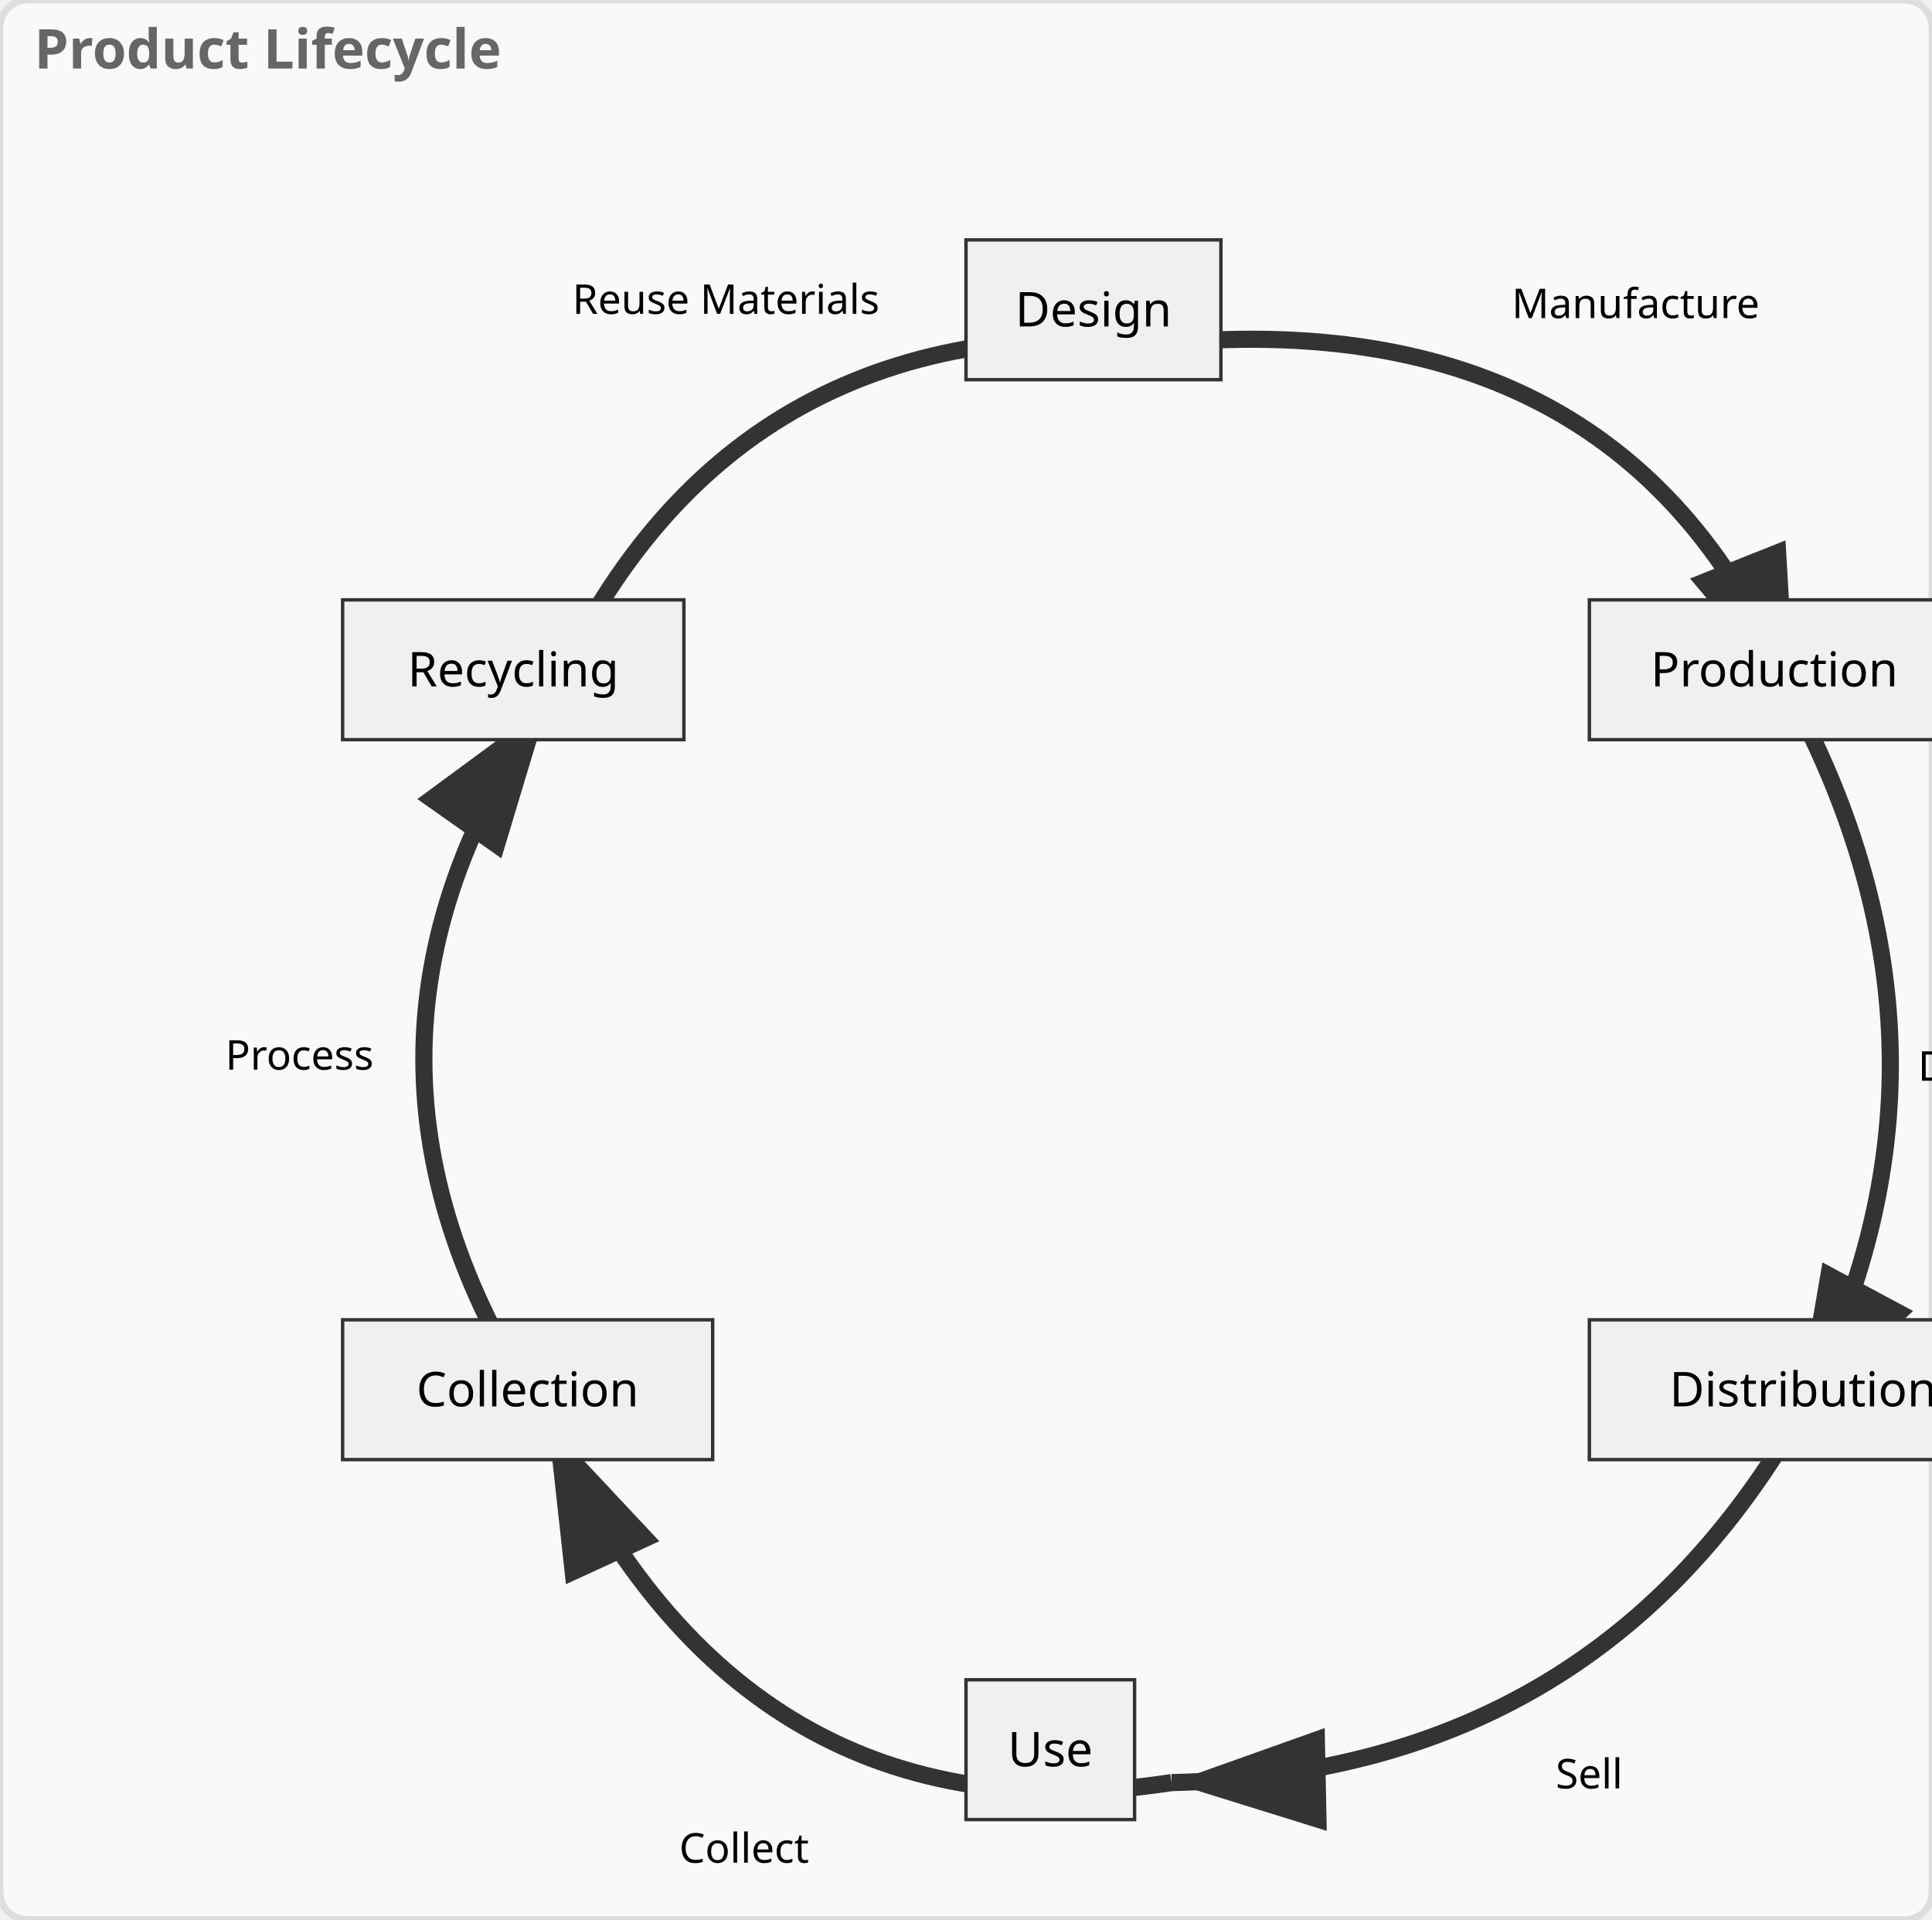
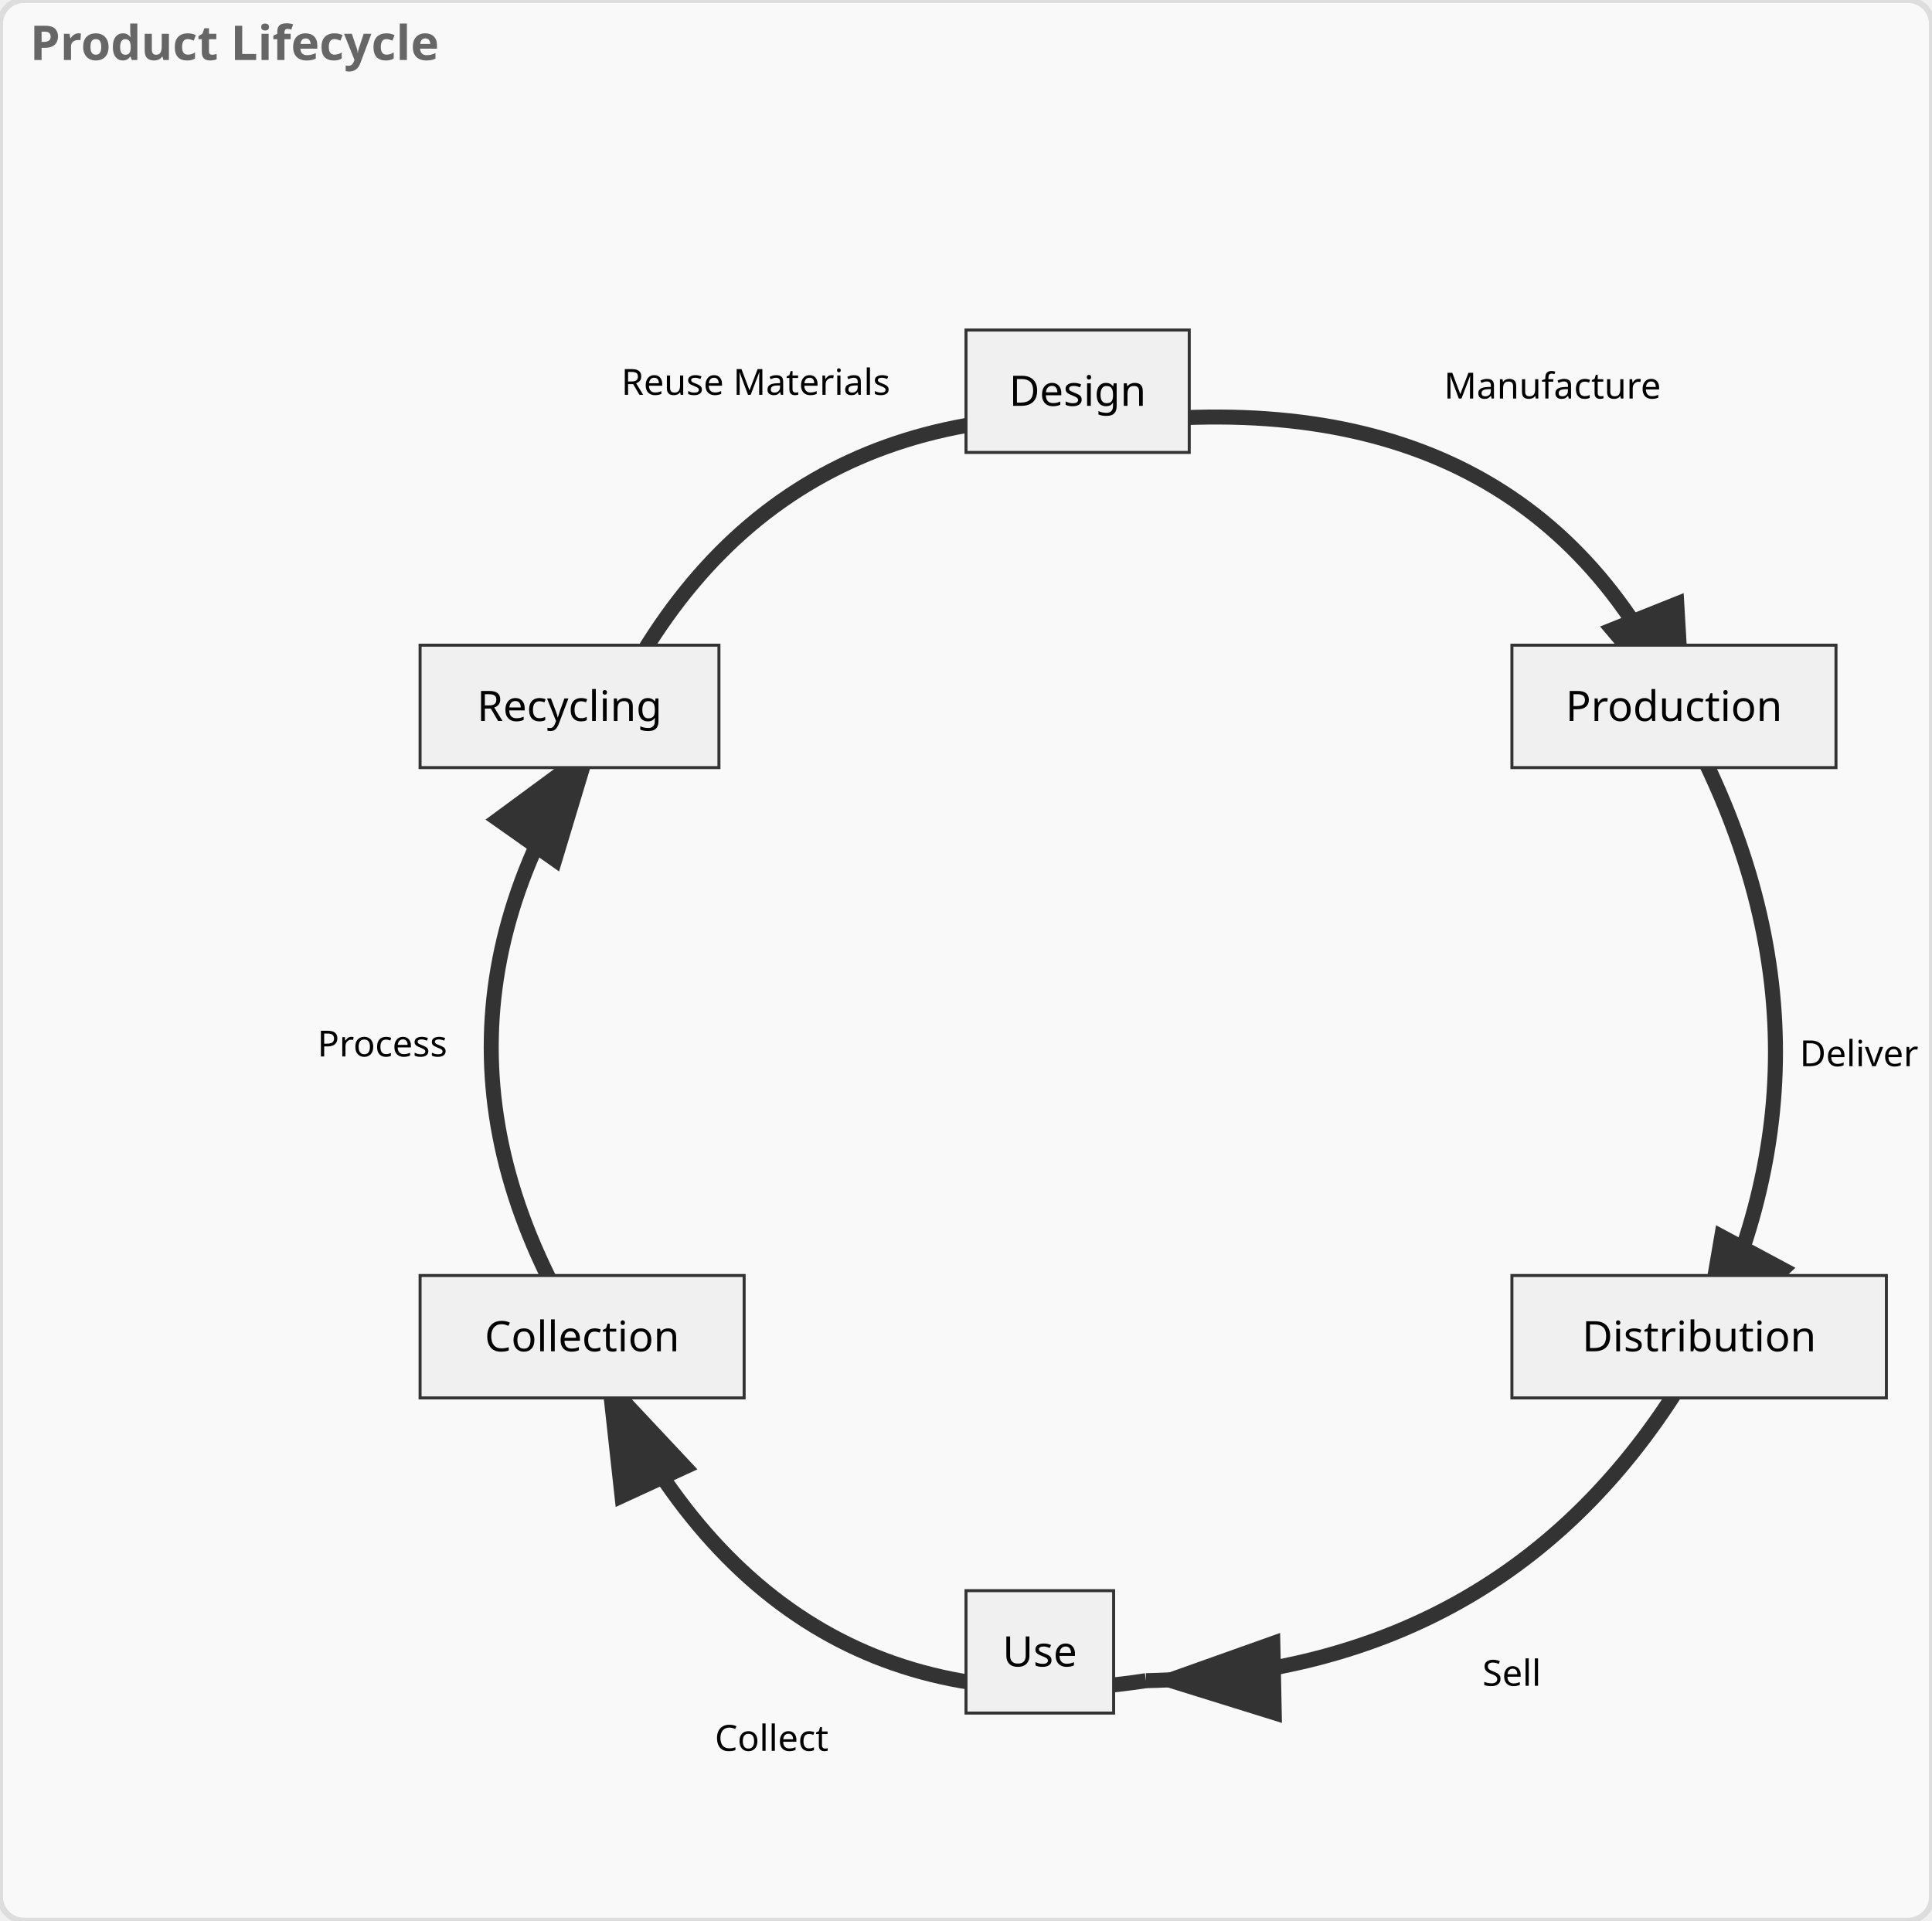
- <svg xmlns="http://www.w3.org/2000/svg" width="563.877" height="560.169" viewBox="0 0 563.877 560.169" role="img" aria-labelledby="diagram-title">
+ <svg xmlns="http://www.w3.org/2000/svg" width="643.877" height="640.169" viewBox="0 0 643.877 640.169" role="img" aria-labelledby="diagram-title">
  <defs>
    <style type="text/css">.runiq-node-text { font-family: sans-serif; font-size: 14px; }.runiq-edge-text { font-family: sans-serif; font-size: 12px; }.runiq-container-label { font-family: sans-serif; font-size: 16px; font-weight: bold; fill: #666; }</style>
    <pattern id="pedigree-half-fill" width="40" height="40" patternUnits="userSpaceOnUse">
      <rect x="0" y="0" width="20" height="40" fill="#000" />
      <rect x="20" y="0" width="20" height="40" fill="#fff" />
    </pattern>
  </defs>
  <g data-runiq-container="product-lifecycle">
-     <rect x="0" y="0" width="563.877" height="560.169" fill="#f9f9f9" stroke="#ddd" stroke-width="2" rx="8" />
+     <rect x="0" y="0" width="643.877" height="640.169" fill="#f9f9f9" stroke="#ddd" stroke-width="2" rx="8" />
    <text x="10" y="20" class="runiq-container-label">Product Lifecycle</text>
  </g>
  <g data-runiq-edge="design-production">
    <defs>
      <marker id="arrow-standard-design-production" markerWidth="10" markerHeight="10" refX="9" refY="3" orient="auto" markerUnits="strokeWidth">
        <polygon points="0,0 0,6 9,3" fill="#333" />
      </marker>
    </defs>
-     <path d="M 341.939 100 Q 477.391 88.665 523.877 205.042" fill="none" stroke="#333" stroke-width="5" marker-end="url(#arrow-standard-design-production)" />
-     <text x="477.391" y="88.665" text-anchor="middle" dominant-baseline="middle" class="runiq-edge-text">Manufacture</text>
+     <path d="M 381.939 140 Q 517.391 128.665 563.877 245.042" fill="none" stroke="#333" stroke-width="5" marker-end="url(#arrow-standard-design-production)" />
+     <text x="517.391" y="128.665" text-anchor="middle" dominant-baseline="middle" class="runiq-edge-text">Manufacture</text>
  </g>
  <g data-runiq-edge="production-distribution">
    <defs>
      <marker id="arrow-standard-production-distribution" markerWidth="10" markerHeight="10" refX="9" refY="3" orient="auto" markerUnits="strokeWidth">
        <polygon points="0,0 0,6 9,3" fill="#333" />
      </marker>
    </defs>
-     <path d="M 523.877 205.042 Q 579.558 311.199 523.877 415.127" fill="none" stroke="#333" stroke-width="5" marker-end="url(#arrow-standard-production-distribution)" />
-     <text x="579.558" y="311.199" text-anchor="middle" dominant-baseline="middle" class="runiq-edge-text">Deliver</text>
+     <path d="M 563.877 245.042 Q 619.558 351.199 563.877 455.127" fill="none" stroke="#333" stroke-width="5" marker-end="url(#arrow-standard-production-distribution)" />
+     <text x="619.558" y="351.199" text-anchor="middle" dominant-baseline="middle" class="runiq-edge-text">Deliver</text>
  </g>
  <g data-runiq-edge="distribution-use">
    <defs>
      <marker id="arrow-standard-distribution-use" markerWidth="10" markerHeight="10" refX="9" refY="3" orient="auto" markerUnits="strokeWidth">
        <polygon points="0,0 0,6 9,3" fill="#333" />
      </marker>
    </defs>
-     <path d="M 523.877 415.127 Q 463.82 517.707 341.939 520.169" fill="none" stroke="#333" stroke-width="5" marker-end="url(#arrow-standard-distribution-use)" />
-     <text x="463.82" y="517.707" text-anchor="middle" dominant-baseline="middle" class="runiq-edge-text">Sell</text>
+     <path d="M 563.877 455.127 Q 503.82 557.707 381.939 560.169" fill="none" stroke="#333" stroke-width="5" marker-end="url(#arrow-standard-distribution-use)" />
+     <text x="503.82" y="557.707" text-anchor="middle" dominant-baseline="middle" class="runiq-edge-text">Sell</text>
  </g>
  <g data-runiq-edge="use-collection">
    <defs>
      <marker id="arrow-standard-use-collection" markerWidth="10" markerHeight="10" refX="9" refY="3" orient="auto" markerUnits="strokeWidth">
        <polygon points="0,0 0,6 9,3" fill="#333" />
      </marker>
    </defs>
-     <path d="M 341.939 520.169 Q 217.169 539.383 160 415.127" fill="none" stroke="#333" stroke-width="5" marker-end="url(#arrow-standard-use-collection)" />
-     <text x="217.169" y="539.383" text-anchor="middle" dominant-baseline="middle" class="runiq-edge-text">Collect</text>
+     <path d="M 381.939 560.169 Q 257.169 579.383 200 455.127" fill="none" stroke="#333" stroke-width="5" marker-end="url(#arrow-standard-use-collection)" />
+     <text x="257.169" y="579.383" text-anchor="middle" dominant-baseline="middle" class="runiq-edge-text">Collect</text>
  </g>
  <g data-runiq-edge="collection-recycling">
    <defs>
      <marker id="arrow-standard-collection-recycling" markerWidth="10" markerHeight="10" refX="9" refY="3" orient="auto" markerUnits="strokeWidth">
        <polygon points="0,0 0,6 9,3" fill="#333" />
      </marker>
    </defs>
-     <path d="M 160 415.127 Q 87.421 307.96 160 205.042" fill="none" stroke="#333" stroke-width="5" marker-end="url(#arrow-standard-collection-recycling)" />
-     <text x="87.421" y="307.96" text-anchor="middle" dominant-baseline="middle" class="runiq-edge-text">Process</text>
+     <path d="M 200 455.127 Q 127.421 347.96 200 245.042" fill="none" stroke="#333" stroke-width="5" marker-end="url(#arrow-standard-collection-recycling)" />
+     <text x="127.421" y="347.96" text-anchor="middle" dominant-baseline="middle" class="runiq-edge-text">Process</text>
  </g>
  <g data-runiq-edge="recycling-design">
    <defs>
      <marker id="arrow-standard-recycling-design" markerWidth="10" markerHeight="10" refX="9" refY="3" orient="auto" markerUnits="strokeWidth">
        <polygon points="0,0 0,6 9,3" fill="#333" />
      </marker>
    </defs>
-     <path d="M 160 205.042 Q 211.883 87.424 341.939 100" fill="none" stroke="#333" stroke-width="5" marker-end="url(#arrow-standard-recycling-design)" />
-     <text x="211.883" y="87.424" text-anchor="middle" dominant-baseline="middle" class="runiq-edge-text">Reuse Materials</text>
+     <path d="M 200 245.042 Q 251.883 127.424 381.939 140" fill="none" stroke="#333" stroke-width="5" marker-end="url(#arrow-standard-recycling-design)" />
+     <text x="251.883" y="127.424" text-anchor="middle" dominant-baseline="middle" class="runiq-edge-text">Reuse Materials</text>
  </g>
  <g data-runiq-node="design">
-     <rect x="281.939" y="70" width="74.4" height="40.8" fill="#f0f0f0" stroke="#333" stroke-width="1" />
-     <text x="319.139" y="90.4" text-anchor="middle" dominant-baseline="middle" font-family="sans-serif" font-size="14">
+     <rect x="321.939" y="110" width="74.4" height="40.8" fill="#f0f0f0" stroke="#333" stroke-width="1" />
+     <text x="359.139" y="130.4" text-anchor="middle" dominant-baseline="middle" font-family="sans-serif" font-size="14">
        Design
      </text>
  </g>
  <g data-runiq-node="production">
-     <rect x="463.877" y="175.042" width="108" height="40.8" fill="#f0f0f0" stroke="#333" stroke-width="1" />
-     <text x="517.877" y="195.442" text-anchor="middle" dominant-baseline="middle" font-family="sans-serif" font-size="14">
+     <rect x="503.877" y="215.042" width="108" height="40.8" fill="#f0f0f0" stroke="#333" stroke-width="1" />
+     <text x="557.877" y="235.442" text-anchor="middle" dominant-baseline="middle" font-family="sans-serif" font-size="14">
        Production
      </text>
  </g>
  <g data-runiq-node="distribution">
-     <rect x="463.877" y="385.127" width="124.8" height="40.8" fill="#f0f0f0" stroke="#333" stroke-width="1" />
-     <text x="526.277" y="405.527" text-anchor="middle" dominant-baseline="middle" font-family="sans-serif" font-size="14">
+     <rect x="503.877" y="425.127" width="124.8" height="40.8" fill="#f0f0f0" stroke="#333" stroke-width="1" />
+     <text x="566.277" y="445.527" text-anchor="middle" dominant-baseline="middle" font-family="sans-serif" font-size="14">
        Distribution
      </text>
  </g>
  <g data-runiq-node="use">
-     <rect x="281.939" y="490.169" width="49.2" height="40.8" fill="#f0f0f0" stroke="#333" stroke-width="1" />
-     <text x="306.539" y="510.569" text-anchor="middle" dominant-baseline="middle" font-family="sans-serif" font-size="14">
+     <rect x="321.939" y="530.169" width="49.2" height="40.8" fill="#f0f0f0" stroke="#333" stroke-width="1" />
+     <text x="346.539" y="550.569" text-anchor="middle" dominant-baseline="middle" font-family="sans-serif" font-size="14">
        Use
      </text>
  </g>
  <g data-runiq-node="collection">
-     <rect x="100" y="385.127" width="108" height="40.8" fill="#f0f0f0" stroke="#333" stroke-width="1" />
-     <text x="154" y="405.527" text-anchor="middle" dominant-baseline="middle" font-family="sans-serif" font-size="14">
+     <rect x="140" y="425.127" width="108" height="40.8" fill="#f0f0f0" stroke="#333" stroke-width="1" />
+     <text x="194" y="445.527" text-anchor="middle" dominant-baseline="middle" font-family="sans-serif" font-size="14">
        Collection
      </text>
  </g>
  <g data-runiq-node="recycling">
-     <rect x="100" y="175.042" width="99.6" height="40.8" fill="#f0f0f0" stroke="#333" stroke-width="1" />
-     <text x="149.8" y="195.442" text-anchor="middle" dominant-baseline="middle" font-family="sans-serif" font-size="14">
+     <rect x="140" y="215.042" width="99.6" height="40.8" fill="#f0f0f0" stroke="#333" stroke-width="1" />
+     <text x="189.8" y="235.442" text-anchor="middle" dominant-baseline="middle" font-family="sans-serif" font-size="14">
        Recycling
      </text>
  </g>
</svg>
